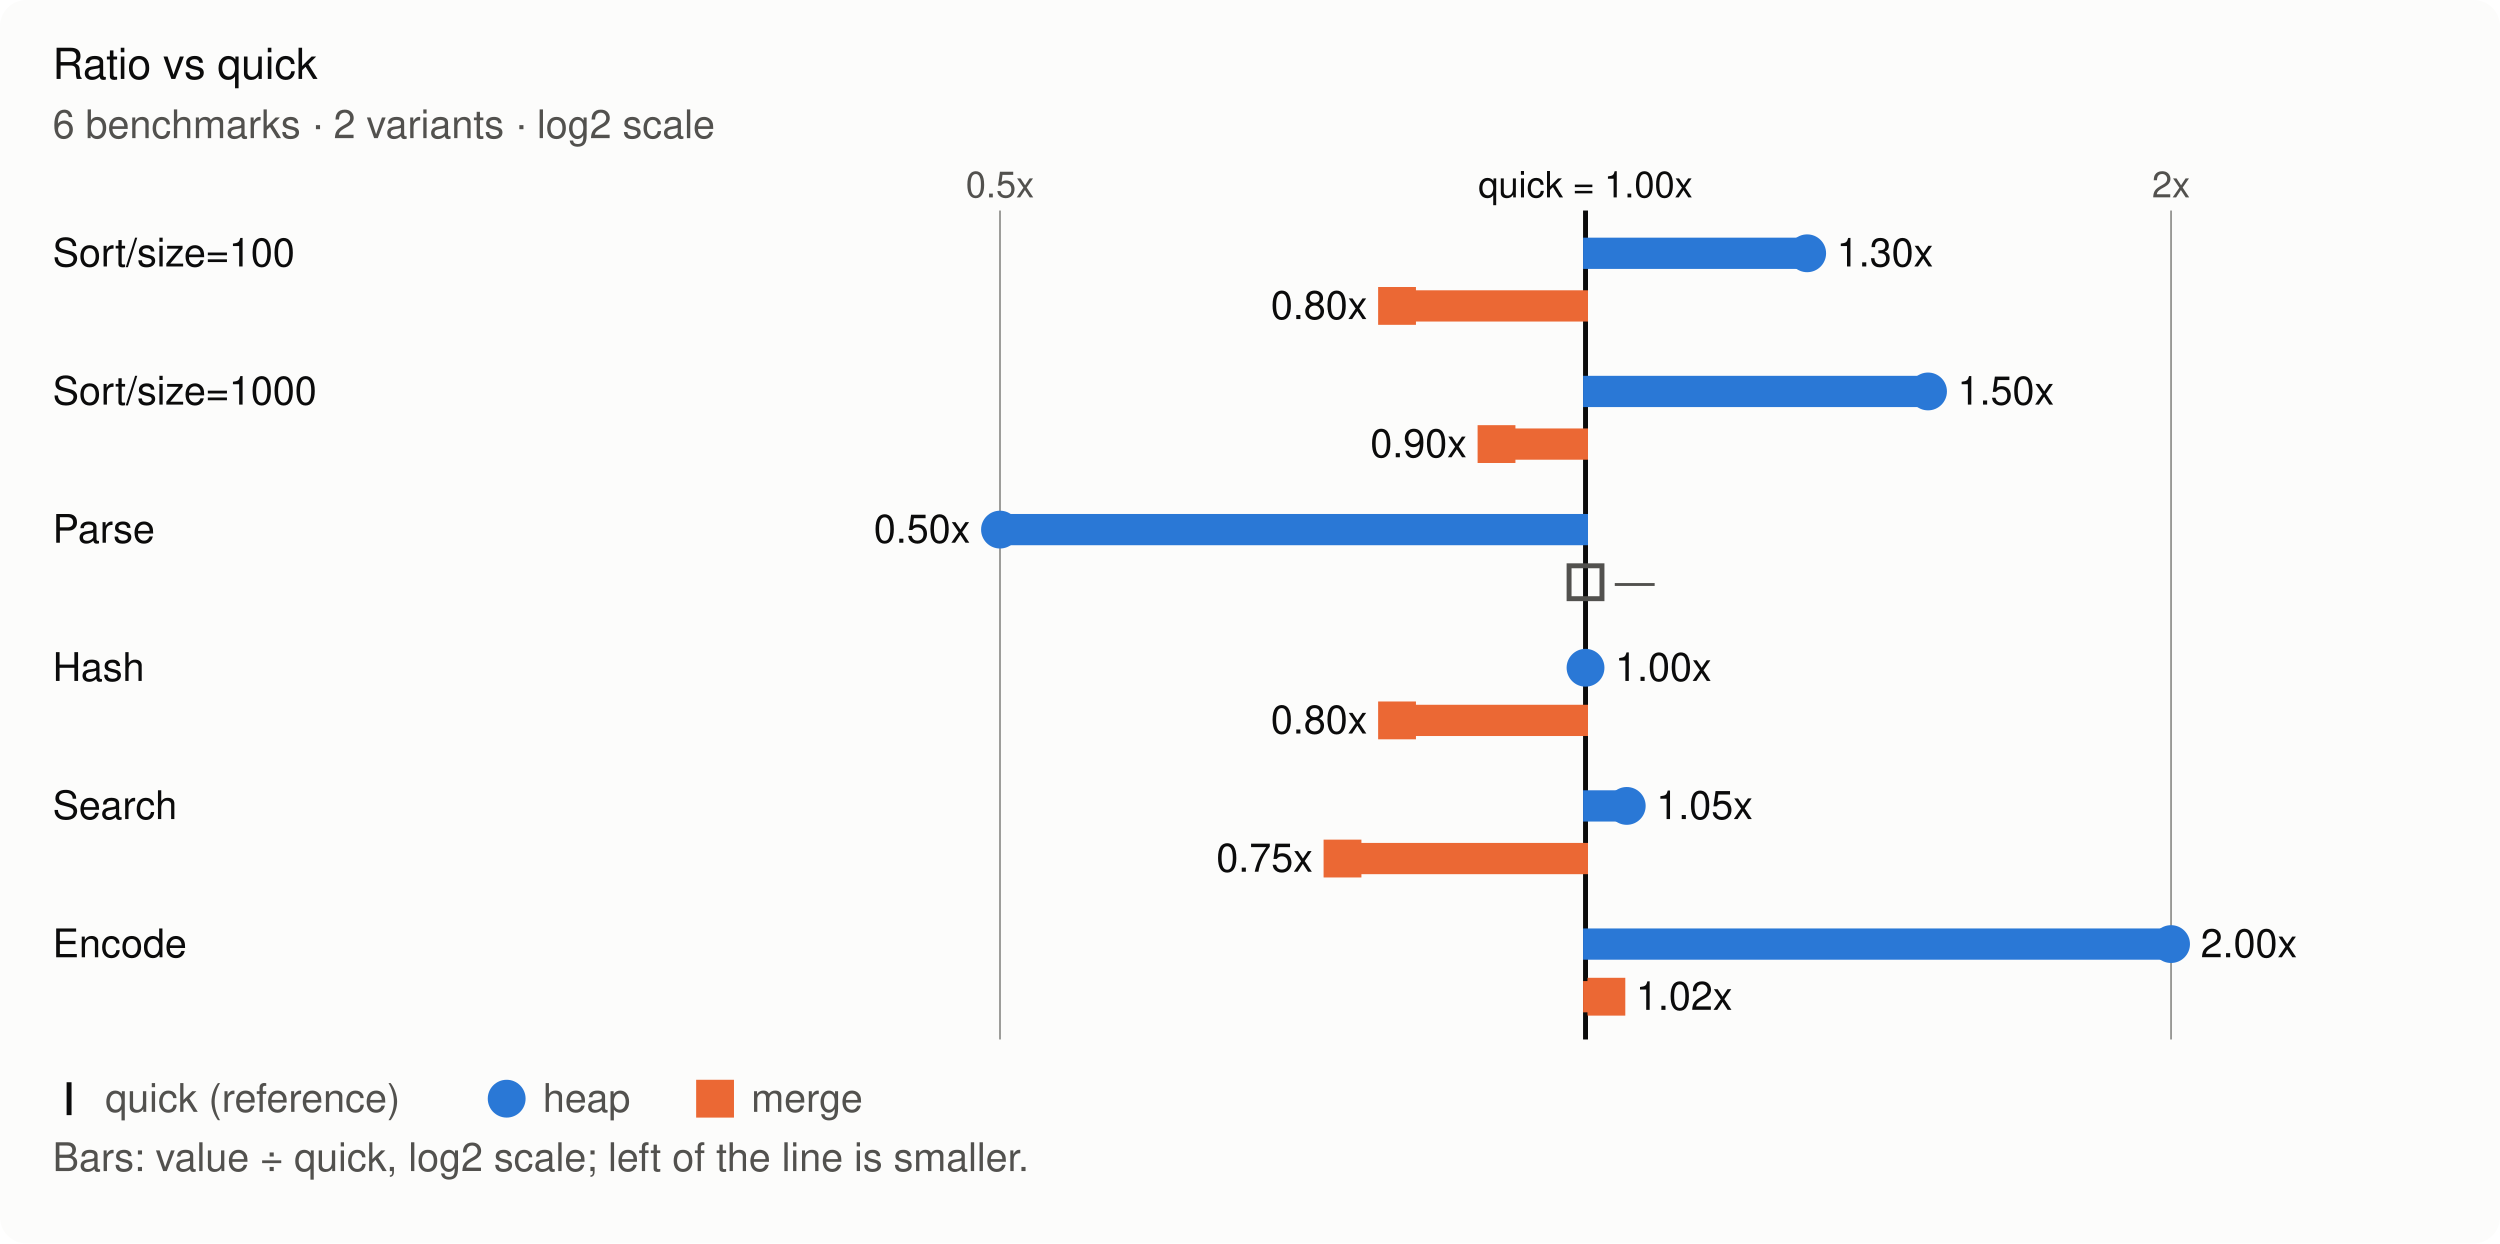
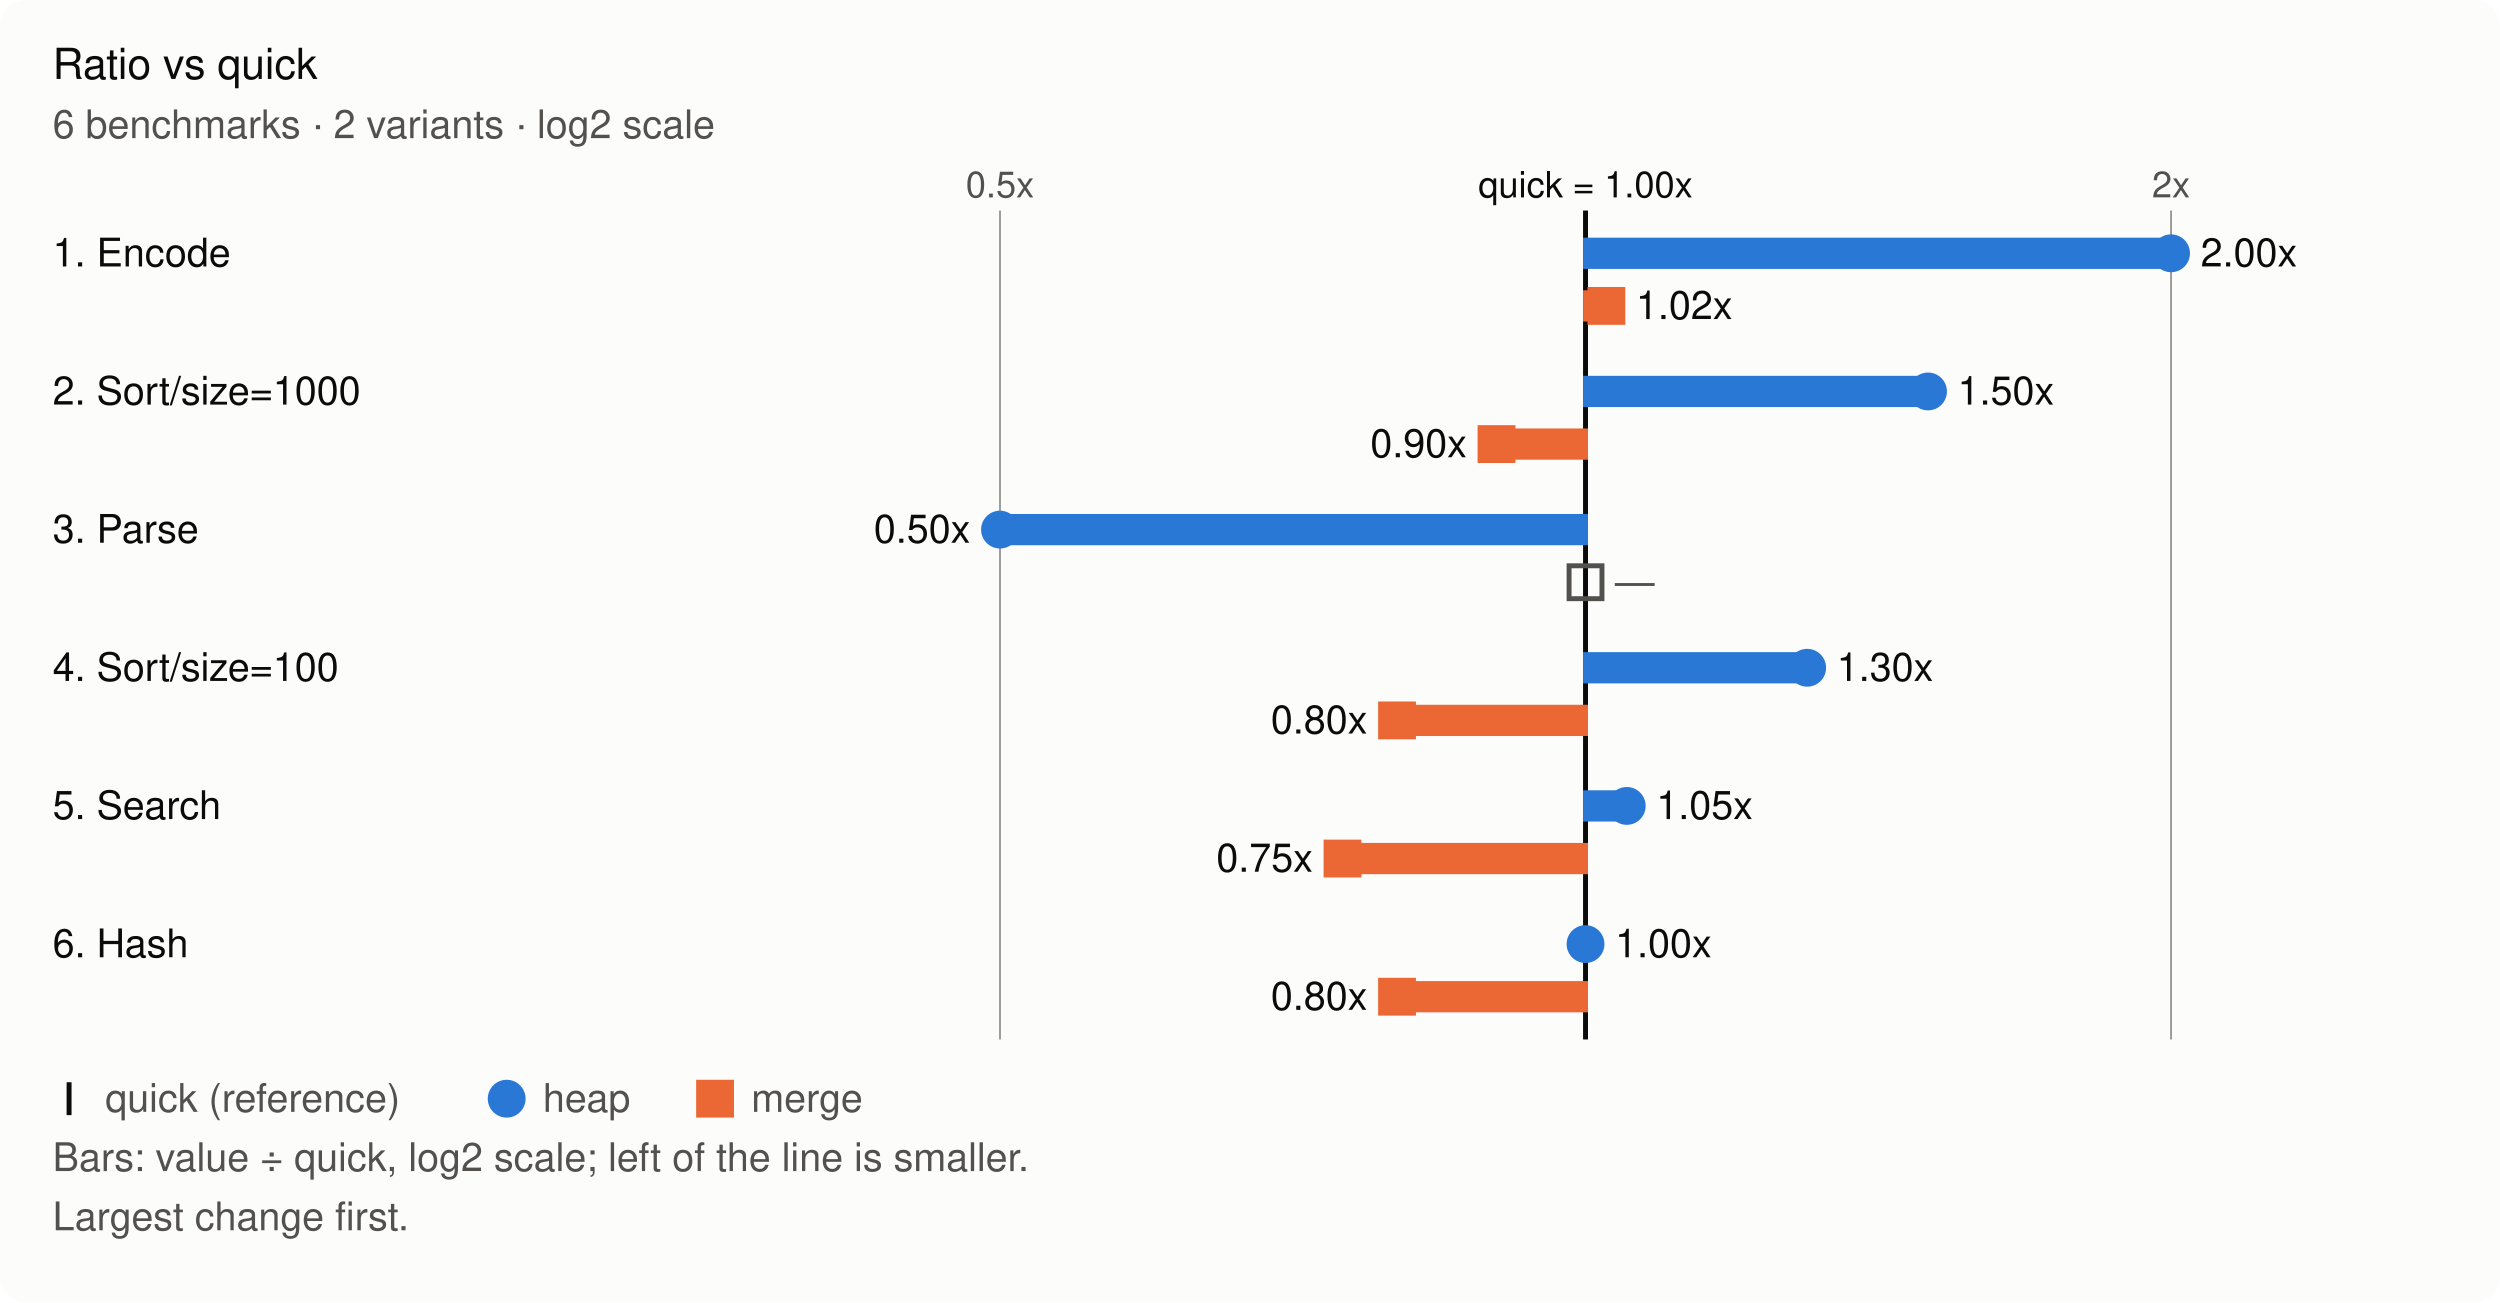
- <svg xmlns="http://www.w3.org/2000/svg" width="760" height="378" viewBox="0 0 760 378" role="img" aria-labelledby="t d" font-family="Helvetica, Arial, sans-serif">
-   <rect x="0" y="0" width="760" height="378" rx="8" fill="#fcfcfb" />
+ <svg xmlns="http://www.w3.org/2000/svg" width="760" height="396" viewBox="0 0 760 396" role="img" aria-labelledby="t d" font-family="Helvetica, Arial, sans-serif">
+   <rect x="0" y="0" width="760" height="396" rx="8" fill="#fcfcfb" />
  <text x="16" y="24" text-anchor="start" font-size="13" fill="#0b0b0b">Ratio vs quick</text>
  <text x="16" y="42" text-anchor="start" font-size="12" fill="#52514e">6 benchmarks · 2 variants · log2 scale</text>
  <line x1="304" y1="64" x2="304" y2="316" stroke="#8a8a86" stroke-width="0.5" />
  <text x="304" y="60" text-anchor="middle" font-size="11" fill="#52514e">0.5x</text>
  <line x1="660" y1="64" x2="660" y2="316" stroke="#8a8a86" stroke-width="0.5" />
  <text x="660" y="60" text-anchor="middle" font-size="11" fill="#52514e">2x</text>
  <line x1="482" y1="64" x2="482" y2="316" stroke="#0b0b0b" stroke-width="1.5" />
  <text x="482" y="60" text-anchor="middle" font-size="11" fill="#0b0b0b">quick = 1.00x</text>
  <g>
-     <text x="16" y="81" text-anchor="start" font-size="12" fill="#0b0b0b">Sort/size=100</text>
-     <path d="M482 73L549.38 73L549.38 81L482 81Z" fill="#2a78d6" stroke="#2a78d6" stroke-width="1.5" />
-     <path d="M544.38 77A5 5 0 1 0 554.38 77A5 5 0 1 0 544.38 77Z" fill="#2a78d6" stroke="#2a78d6" stroke-width="1.5" />
-     <text x="558.38" y="81" text-anchor="start" font-size="12" fill="#0b0b0b">1.30x</text>
-     <path d="M482 89L424.7 89L424.7 97L482 97Z" fill="#eb6834" stroke="#eb6834" stroke-width="1.5" />
-     <path d="M419.7 88L429.7 88L429.7 98L419.7 98Z" fill="#eb6834" stroke="#eb6834" stroke-width="1.5" />
-     <text x="415.7" y="97" text-anchor="end" font-size="12" fill="#0b0b0b">0.80x</text>
+     <text x="16" y="81" text-anchor="start" font-size="12" fill="#0b0b0b">1. Encode</text>
+     <path d="M482 73L660 73L660 81L482 81Z" fill="#2a78d6" stroke="#2a78d6" stroke-width="1.5" />
+     <path d="M655 77A5 5 0 1 0 665 77A5 5 0 1 0 655 77Z" fill="#2a78d6" stroke="#2a78d6" stroke-width="1.5" />
+     <text x="669" y="81" text-anchor="start" font-size="12" fill="#0b0b0b">2.00x</text>
+     <path d="M482 89L488.34 89L488.34 97L482 97Z" fill="#eb6834" stroke="#eb6834" stroke-width="1.5" />
+     <path d="M483.34 88L493.34 88L493.34 98L483.34 98Z" fill="#eb6834" stroke="#eb6834" stroke-width="1.5" />
+     <text x="497.34" y="97" text-anchor="start" font-size="12" fill="#0b0b0b">1.02x</text>
  </g>
  <g>
-     <text x="16" y="123" text-anchor="start" font-size="12" fill="#0b0b0b">Sort/size=1000</text>
+     <text x="16" y="123" text-anchor="start" font-size="12" fill="#0b0b0b">2. Sort/size=1000</text>
    <path d="M482 115L586.12 115L586.12 123L482 123Z" fill="#2a78d6" stroke="#2a78d6" stroke-width="1.5" />
    <path d="M581.12 119A5 5 0 1 0 591.12 119A5 5 0 1 0 581.12 119Z" fill="#2a78d6" stroke="#2a78d6" stroke-width="1.5" />
    <text x="595.12" y="123" text-anchor="start" font-size="12" fill="#0b0b0b">1.50x</text>
    <path d="M482 131L454.94 131L454.94 139L482 139Z" fill="#eb6834" stroke="#eb6834" stroke-width="1.5" />
    <path d="M449.94 130L459.94 130L459.94 140L449.94 140Z" fill="#eb6834" stroke="#eb6834" stroke-width="1.5" />
    <text x="445.94" y="139" text-anchor="end" font-size="12" fill="#0b0b0b">0.90x</text>
  </g>
  <g>
-     <text x="16" y="165" text-anchor="start" font-size="12" fill="#0b0b0b">Parse</text>
+     <text x="16" y="165" text-anchor="start" font-size="12" fill="#0b0b0b">3. Parse</text>
    <path d="M482 157L304 157L304 165L482 165Z" fill="#2a78d6" stroke="#2a78d6" stroke-width="1.5" />
    <path d="M299 161A5 5 0 1 0 309 161A5 5 0 1 0 299 161Z" fill="#2a78d6" stroke="#2a78d6" stroke-width="1.5" />
    <text x="295" y="165" text-anchor="end" font-size="12" fill="#0b0b0b">0.50x</text>
    <path d="M477 172L487 172L487 182L477 182Z" fill="none" stroke="#52514e" stroke-width="1.5" />
    <text x="491" y="181" text-anchor="start" font-size="12" fill="#52514e">—</text>
  </g>
  <g>
-     <text x="16" y="207" text-anchor="start" font-size="12" fill="#0b0b0b">Hash</text>
-     <path d="M477 203A5 5 0 1 0 487 203A5 5 0 1 0 477 203Z" fill="#2a78d6" stroke="#2a78d6" stroke-width="1.5" />
-     <text x="491" y="207" text-anchor="start" font-size="12" fill="#0b0b0b">1.00x</text>
+     <text x="16" y="207" text-anchor="start" font-size="12" fill="#0b0b0b">4. Sort/size=100</text>
+     <path d="M482 199L549.38 199L549.38 207L482 207Z" fill="#2a78d6" stroke="#2a78d6" stroke-width="1.5" />
+     <path d="M544.38 203A5 5 0 1 0 554.38 203A5 5 0 1 0 544.38 203Z" fill="#2a78d6" stroke="#2a78d6" stroke-width="1.5" />
+     <text x="558.38" y="207" text-anchor="start" font-size="12" fill="#0b0b0b">1.30x</text>
    <path d="M482 215L424.7 215L424.7 223L482 223Z" fill="#eb6834" stroke="#eb6834" stroke-width="1.5" />
    <path d="M419.7 214L429.7 214L429.7 224L419.7 224Z" fill="#eb6834" stroke="#eb6834" stroke-width="1.5" />
    <text x="415.7" y="223" text-anchor="end" font-size="12" fill="#0b0b0b">0.80x</text>
  </g>
  <g>
-     <text x="16" y="249" text-anchor="start" font-size="12" fill="#0b0b0b">Search</text>
+     <text x="16" y="249" text-anchor="start" font-size="12" fill="#0b0b0b">5. Search</text>
    <path d="M482 241L494.53 241L494.53 249L482 249Z" fill="#2a78d6" stroke="#2a78d6" stroke-width="1.5" />
    <path d="M489.53 245A5 5 0 1 0 499.53 245A5 5 0 1 0 489.53 245Z" fill="#2a78d6" stroke="#2a78d6" stroke-width="1.5" />
    <text x="503.53" y="249" text-anchor="start" font-size="12" fill="#0b0b0b">1.05x</text>
    <path d="M482 257L408.12 257L408.12 265L482 265Z" fill="#eb6834" stroke="#eb6834" stroke-width="1.5" />
    <path d="M403.12 256L413.12 256L413.12 266L403.12 266Z" fill="#eb6834" stroke="#eb6834" stroke-width="1.5" />
    <text x="399.12" y="265" text-anchor="end" font-size="12" fill="#0b0b0b">0.75x</text>
  </g>
  <g>
-     <text x="16" y="291" text-anchor="start" font-size="12" fill="#0b0b0b">Encode</text>
-     <path d="M482 283L660 283L660 291L482 291Z" fill="#2a78d6" stroke="#2a78d6" stroke-width="1.5" />
-     <path d="M655 287A5 5 0 1 0 665 287A5 5 0 1 0 655 287Z" fill="#2a78d6" stroke="#2a78d6" stroke-width="1.5" />
-     <text x="669" y="291" text-anchor="start" font-size="12" fill="#0b0b0b">2.00x</text>
-     <path d="M482 299L488.34 299L488.34 307L482 307Z" fill="#eb6834" stroke="#eb6834" stroke-width="1.5" />
-     <path d="M483.34 298L493.34 298L493.34 308L483.34 308Z" fill="#eb6834" stroke="#eb6834" stroke-width="1.5" />
-     <text x="497.34" y="307" text-anchor="start" font-size="12" fill="#0b0b0b">1.02x</text>
+     <text x="16" y="291" text-anchor="start" font-size="12" fill="#0b0b0b">6. Hash</text>
+     <path d="M477 287A5 5 0 1 0 487 287A5 5 0 1 0 477 287Z" fill="#2a78d6" stroke="#2a78d6" stroke-width="1.5" />
+     <text x="491" y="291" text-anchor="start" font-size="12" fill="#0b0b0b">1.00x</text>
+     <path d="M482 299L424.7 299L424.7 307L482 307Z" fill="#eb6834" stroke="#eb6834" stroke-width="1.5" />
+     <path d="M419.7 298L429.7 298L429.7 308L419.7 308Z" fill="#eb6834" stroke="#eb6834" stroke-width="1.5" />
+     <text x="415.7" y="307" text-anchor="end" font-size="12" fill="#0b0b0b">0.80x</text>
  </g>
  <line x1="21" y1="329" x2="21" y2="339" stroke="#0b0b0b" stroke-width="1.5" />
  <text x="32" y="338" text-anchor="start" font-size="12" fill="#52514e">quick (reference)</text>
  <path d="M149.03 334A5 5 0 1 0 159.03 334A5 5 0 1 0 149.03 334Z" fill="#2a78d6" stroke="#2a78d6" stroke-width="1.5" />
  <text x="165.03" y="338" text-anchor="start" font-size="12" fill="#52514e">heap</text>
  <path d="M212.38 329L222.38 329L222.38 339L212.38 339Z" fill="#eb6834" stroke="#eb6834" stroke-width="1.5" />
  <text x="228.38" y="338" text-anchor="start" font-size="12" fill="#52514e">merge</text>
  <text x="16" y="356" text-anchor="start" font-size="12" fill="#52514e">Bars: value ÷ quick, log2 scale; left of the line is smaller.</text>
+   <text x="16" y="374" text-anchor="start" font-size="12" fill="#52514e">Largest change first.</text>
</svg>
